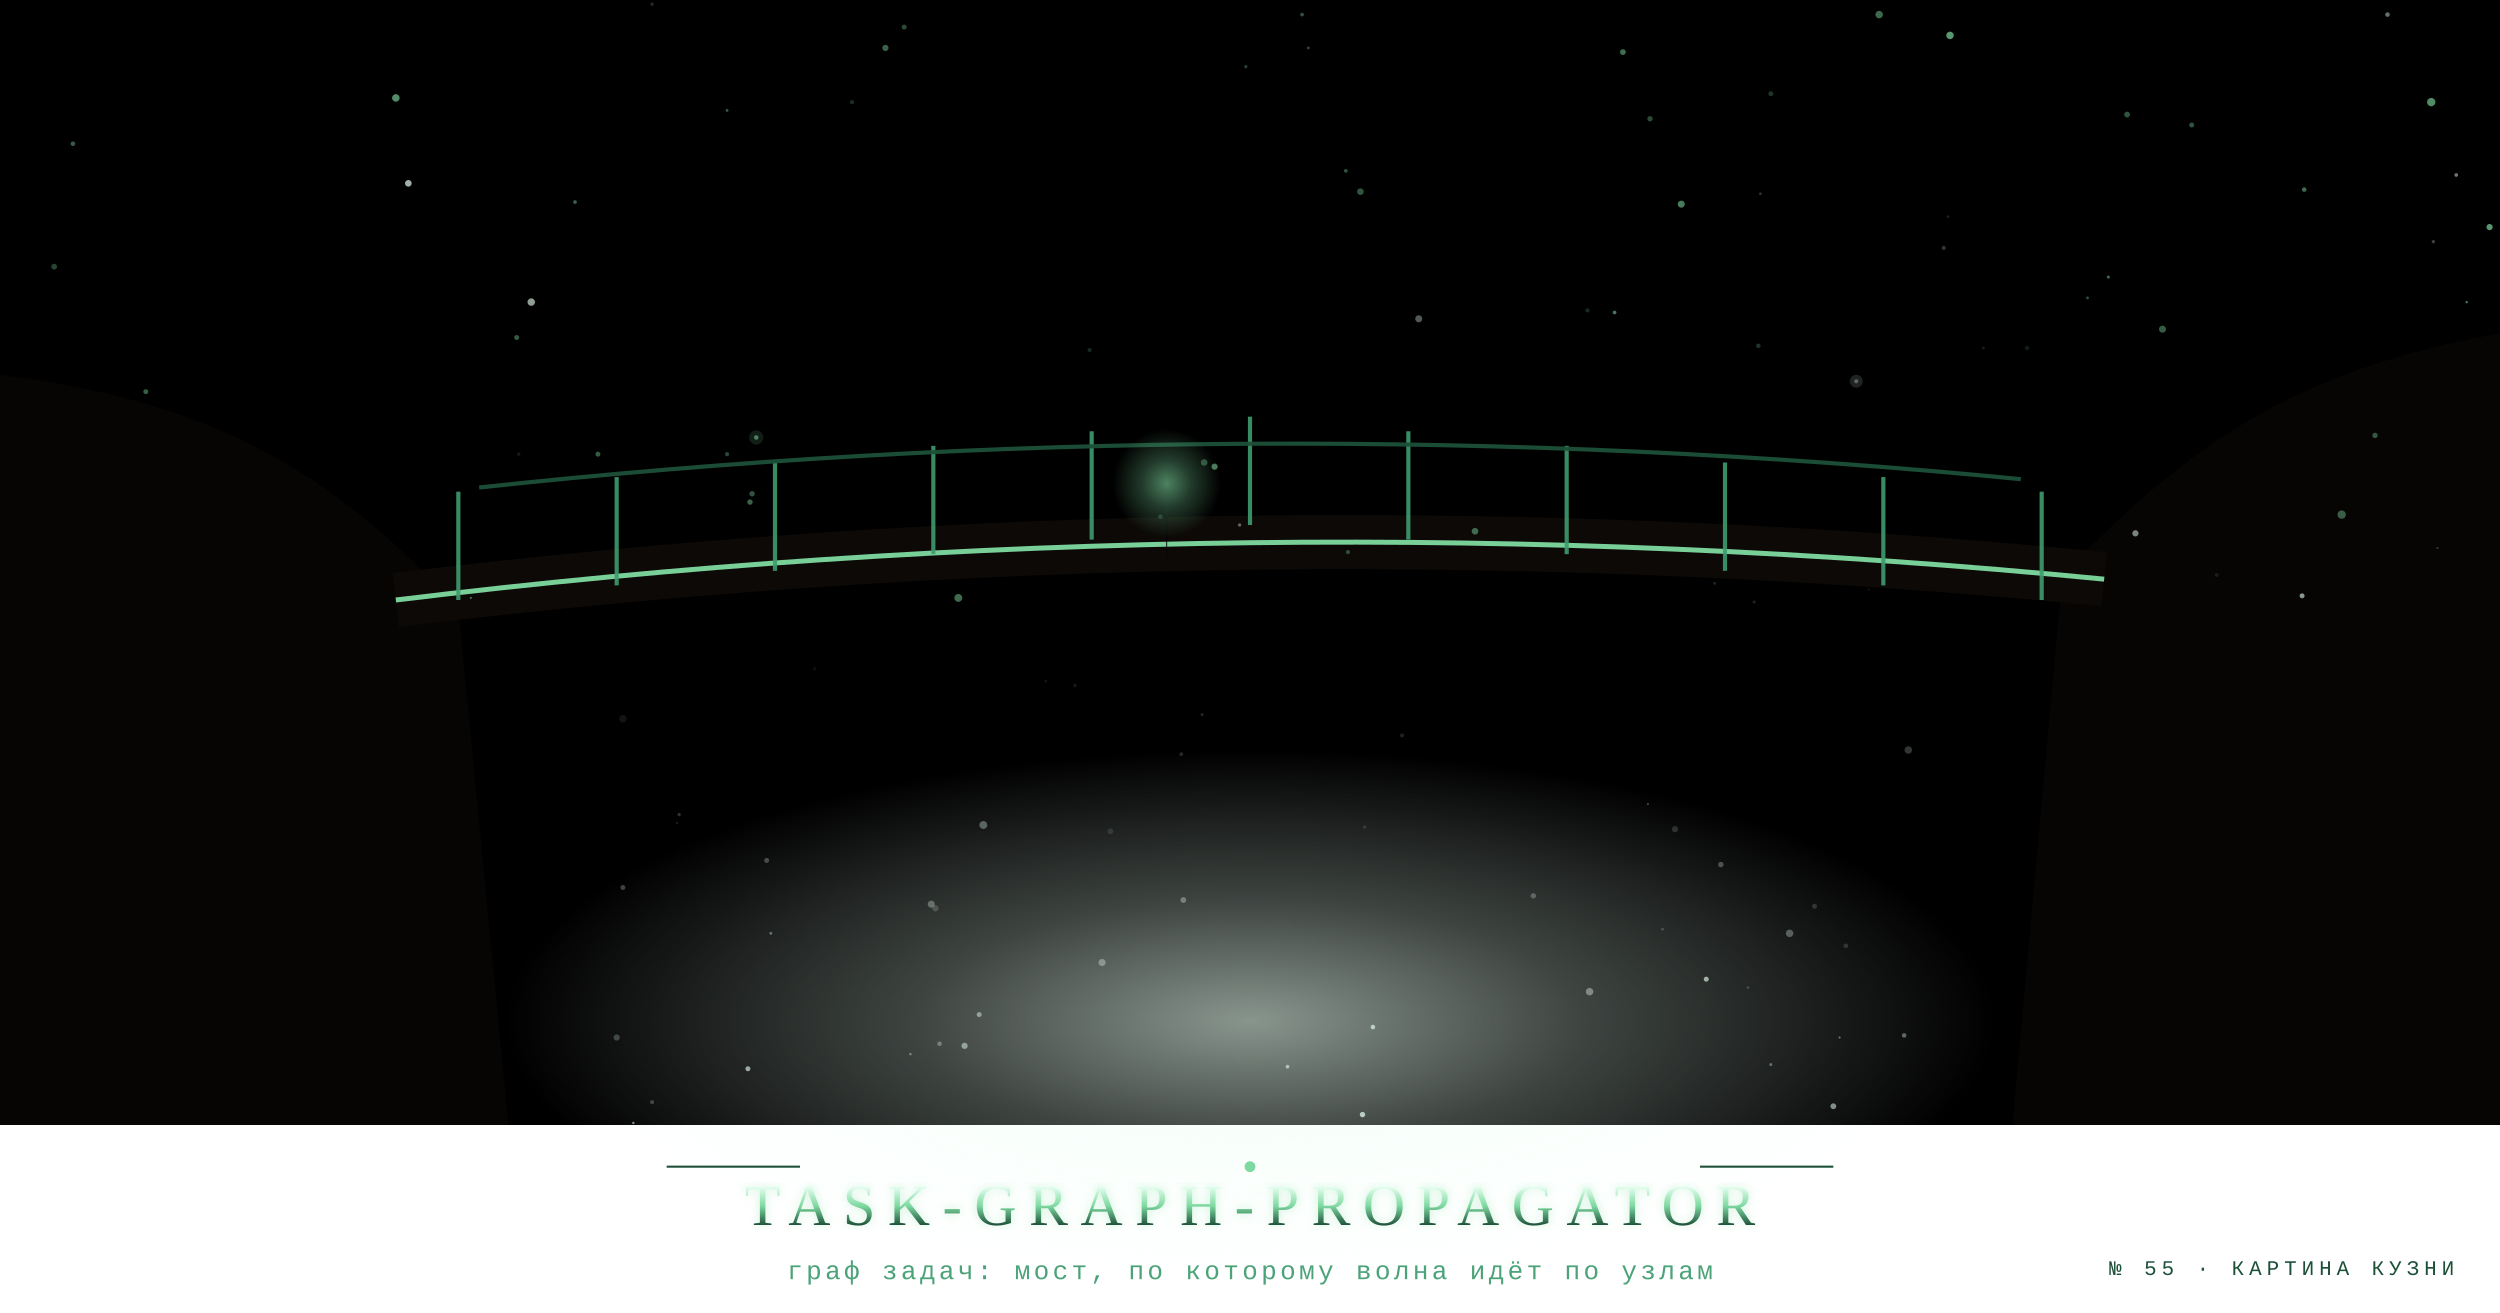
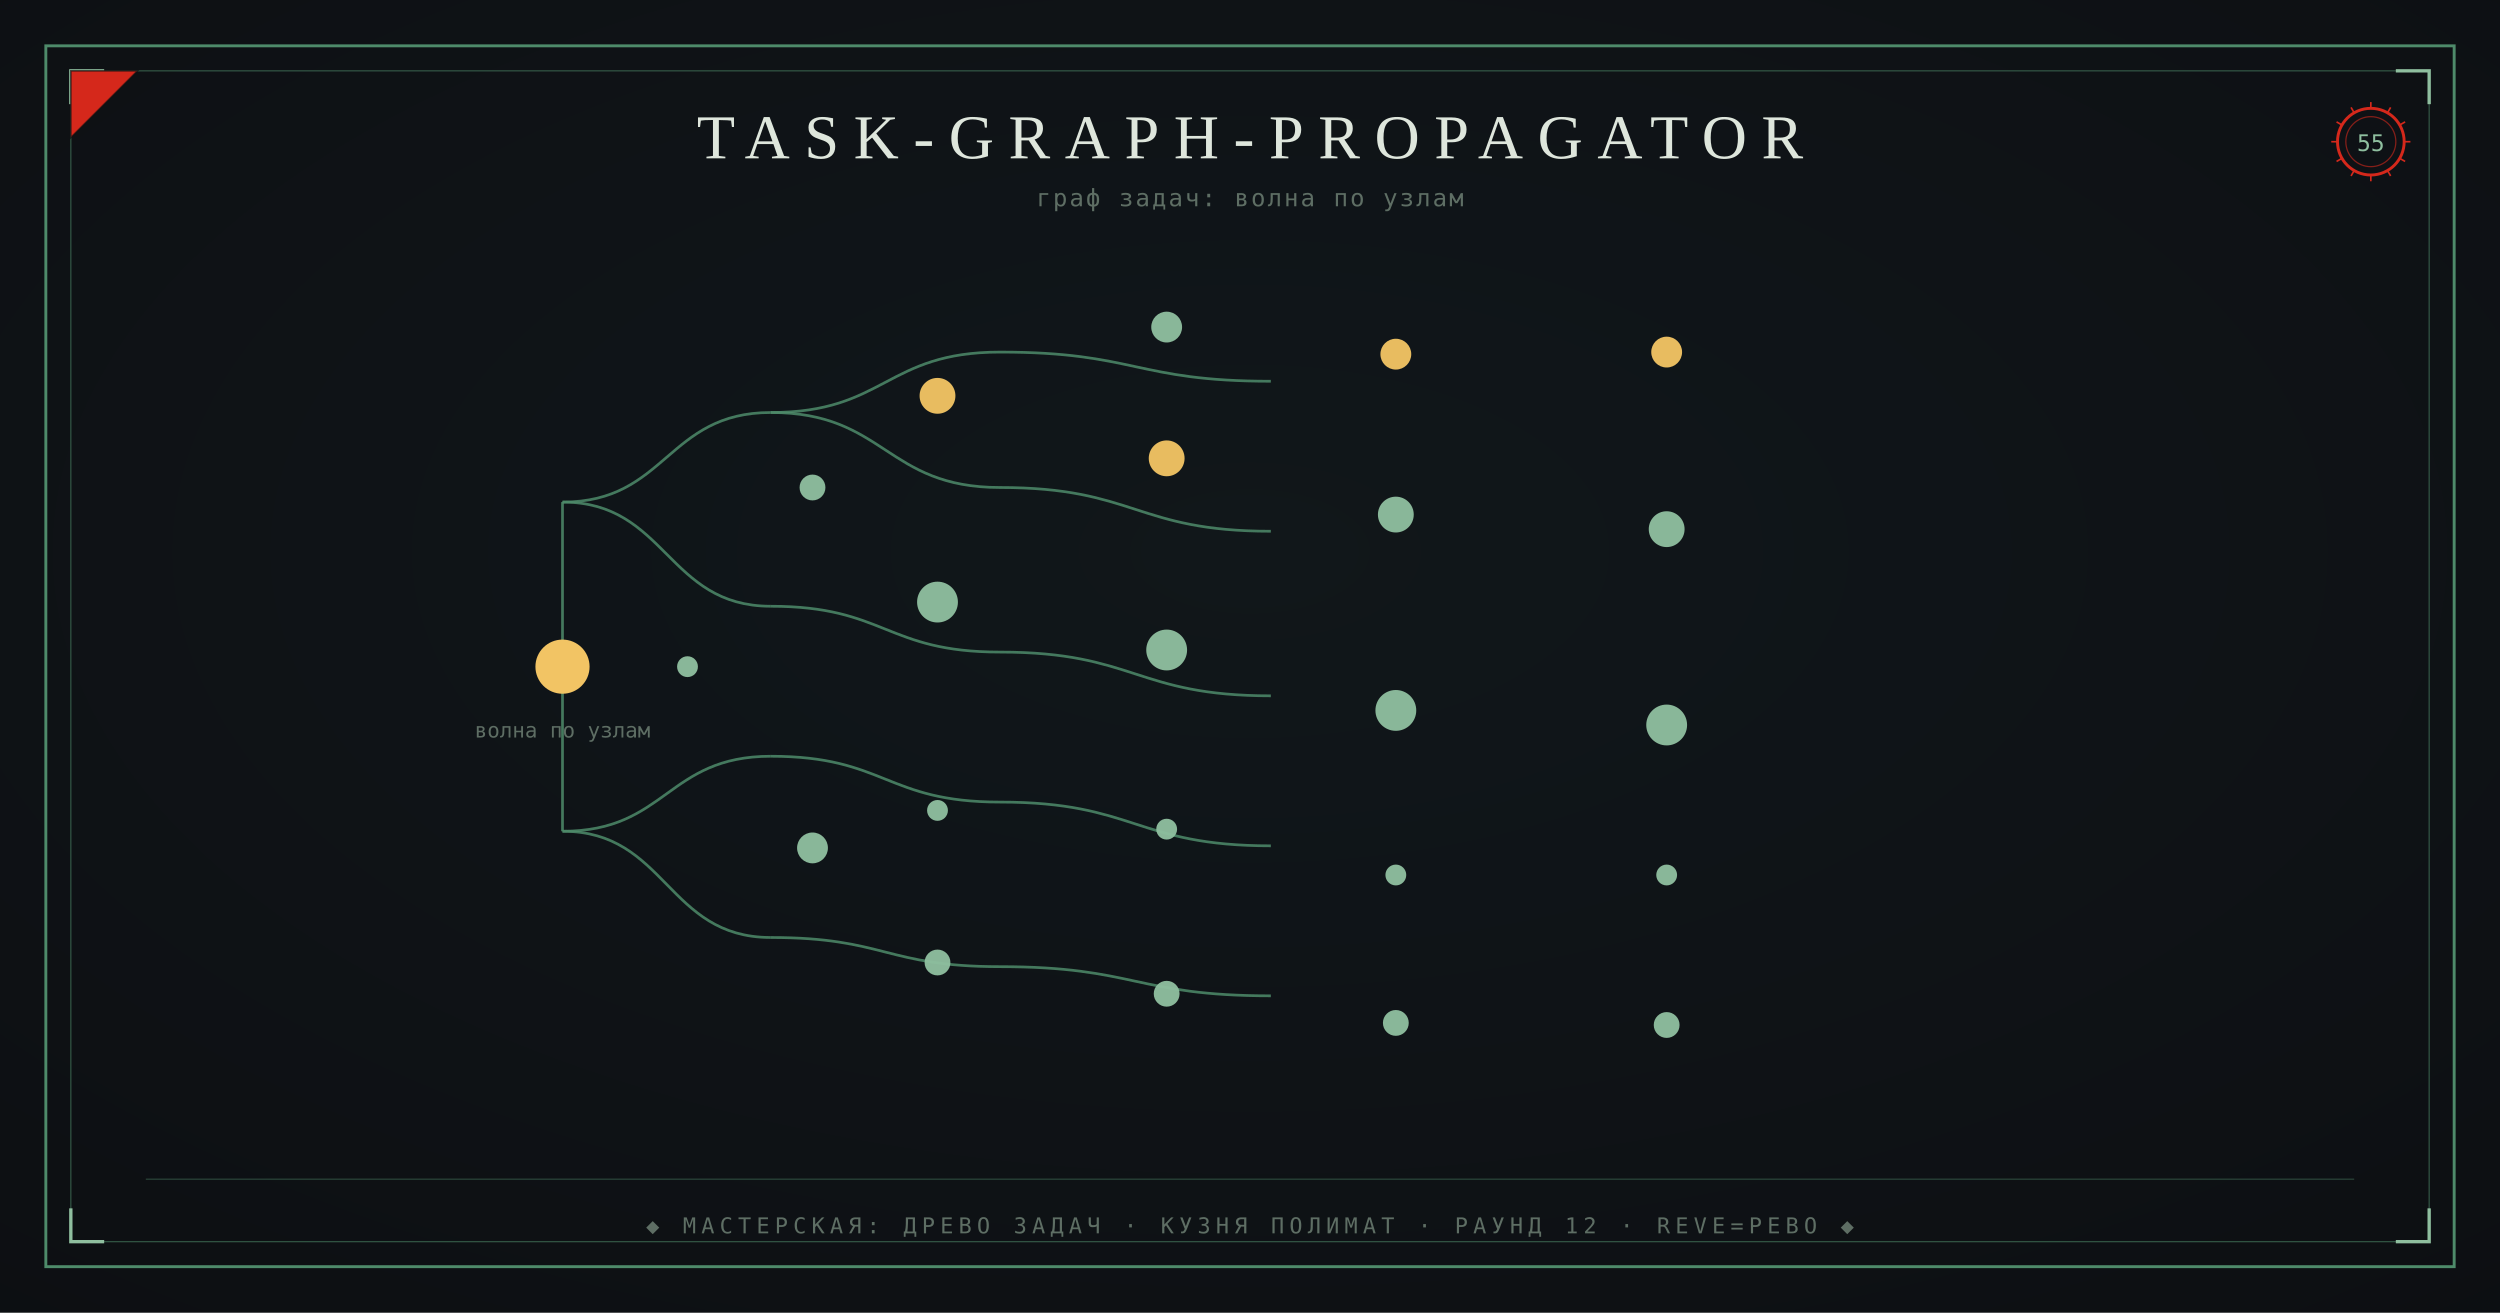
- <svg xmlns="http://www.w3.org/2000/svg" viewBox="0 0 1200 630" width="1200" height="630" role="img">
-   <defs>
-     <linearGradient id="bg" x1="0" y1="0" x2="0" y2="1">
-       <stop offset="0" stop-color="#030202" />
-       <stop offset=".55" stop-color="#0A0705" />
-       <stop offset="1" stop-color="#060403" />
-     </linearGradient>
-     <radialGradient id="vig" cx=".5" cy=".46" r=".75">
-       <stop offset=".55" stop-color="#000" stop-opacity="0" />
-       <stop offset="1" stop-color="#000" stop-opacity=".82" />
-     </radialGradient>
-   </defs>
-   <rect width="1200" height="540" fill="url(#bg)" />
-   <defs>
-     <radialGradient id="ab">
-       <stop offset="0" stop-color="#E8FFF2" stop-opacity="0.9" />
-       <stop offset=".45" stop-color="#E8FFF2" stop-opacity="0.41" />
-       <stop offset="1" stop-color="#E8FFF2" stop-opacity="0" />
-     </radialGradient>
-     <radialGradient id="gl">
-       <stop offset="0" stop-color="#7ED9A0" stop-opacity="0.6" />
-       <stop offset=".45" stop-color="#7ED9A0" stop-opacity="0.27" />
-       <stop offset="1" stop-color="#7ED9A0" stop-opacity="0" />
-     </radialGradient>
-     <filter id="neb" x="-20%" y="-20%" width="140%" height="140%">
-       <feTurbulence type="fractalNoise" baseFrequency="0.005 0.007" numOctaves="4" seed="954" result="n" />
-       <feColorMatrix in="n" type="matrix" values="0 0 0 0 0.494  0 0 0 0 0.851  0 0 0 0 0.627  0 0 0 0.67 -0.38" />
-       <feGaussianBlur stdDeviation="2" />
-     </filter>
-     <filter id="neb2" x="-20%" y="-20%" width="140%" height="140%">
-       <feTurbulence type="fractalNoise" baseFrequency="0.007 0.004" numOctaves="3" seed="961" result="n" />
-       <feColorMatrix in="n" type="matrix" values="0 0 0 0 0.788  0 0 0 0 0.706  0 0 0 0 0.345  0 0 0 0.60 -0.35" />
-       <feGaussianBlur stdDeviation="1.6" />
-     </filter>
-   </defs>
-   <rect width="1200" height="540" opacity="2.20" />
-   <path d="M0 540 L0 180 C 100 192 160 226 220 292 L244 540 Z" fill="#070503" />
-   <path d="M1200 540 L1200 160 C 1100 178 1050 214 990 276 L966 540 Z" fill="#070503" />
-   <ellipse cx="600" cy="490" rx="360" ry="130" fill="url(#ab)" opacity=".65" />
-   <path d="M190 288 Q 600 238 1010 278" stroke="#0C0906" stroke-width="26" fill="none" />
-   <path d="M190 288 Q 600 238 1010 278" stroke="#7ED9A0" stroke-width="2.4" fill="none" opacity=".95" />
-   <line x1="220" y1="288" x2="220" y2="236" stroke="#3E9B6E" stroke-width="2" opacity=".9" />
-   <line x1="296" y1="281" x2="296" y2="229" stroke="#3E9B6E" stroke-width="2" opacity=".9" />
-   <line x1="372" y1="274" x2="372" y2="222" stroke="#3E9B6E" stroke-width="2" opacity=".9" />
-   <line x1="448" y1="266" x2="448" y2="214" stroke="#3E9B6E" stroke-width="2" opacity=".9" />
-   <line x1="524" y1="259" x2="524" y2="207" stroke="#3E9B6E" stroke-width="2" opacity=".9" />
-   <line x1="600" y1="252" x2="600" y2="200" stroke="#3E9B6E" stroke-width="2" opacity=".9" />
-   <line x1="676" y1="259" x2="676" y2="207" stroke="#3E9B6E" stroke-width="2" opacity=".9" />
-   <line x1="752" y1="266" x2="752" y2="214" stroke="#3E9B6E" stroke-width="2" opacity=".9" />
-   <line x1="828" y1="274" x2="828" y2="222" stroke="#3E9B6E" stroke-width="2" opacity=".9" />
-   <line x1="904" y1="281" x2="904" y2="229" stroke="#3E9B6E" stroke-width="2" opacity=".9" />
-   <line x1="980" y1="288" x2="980" y2="236" stroke="#3E9B6E" stroke-width="2" opacity=".9" />
-   <path d="M230 234 Q 600 194 970 230" stroke="#1C5038" stroke-width="2" fill="none" opacity=".95" />
-   <g transform="translate(560 270) scale(1.50) rotate(0)">
-     <path d="M0 0 C -0.16 -3 -0.2 -8 -0.13 -12.5 C -0.1 -14 -0.34 -14.6 -0.5 -15.6 C -0.95 -18.5 -1 -22 -0.55 -24.5 C -0.28 -26 -0.28 -27 -0.4 -28.4 C -0.5 -30.2 0.5 -30.2 0.4 -28.4 C 0.28 -27 0.28 -26 0.55 -24.5 C 1 -22 0.95 -18.5 0.5 -15.6 C 0.34 -14.6 0.1 -14 0.13 -12.5 C 0.2 -8 0.16 -3 0 0 Z" fill="#020202" opacity="0.94" />
+ <svg xmlns="http://www.w3.org/2000/svg" viewBox="0 0 1200 630" width="1200" height="630">
+   <rect width="1200" height="630" fill="#0B0E10" />
+   <radialGradient id="vig55" cx="0.5" cy="0.42" r="0.95">
+     <stop offset="0" stop-color="#12181B" />
+     <stop offset="1" stop-color="#0B0E10" />
+   </radialGradient>
+   <rect width="1200" height="630" fill="url(#vig55)" opacity="0.9" />
+   <rect x="22" y="22" width="1156" height="586" fill="none" stroke="#4E8B6A" stroke-width="1.4" />
+   <rect x="34" y="34" width="1132" height="562" fill="none" stroke="#4E8B6A" stroke-width="0.6" opacity="0.55" />
+   <path d="M 34 50 L 34 34 L 50 34" fill="none" stroke="#8FBF9F" stroke-width="1.6" />
+   <path d="M 1166 50 L 1166 34 L 1150 34" fill="none" stroke="#8FBF9F" stroke-width="1.6" />
+   <path d="M 34 580 L 34 596 L 50 596" fill="none" stroke="#8FBF9F" stroke-width="1.6" />
+   <path d="M 1166 580 L 1166 596 L 1150 596" fill="none" stroke="#8FBF9F" stroke-width="1.6" />
+   <path d="M 34 66 L 34 34 L 66 34 Z" fill="#D5281B" />
+   <path d="M 34 66 L 34 34 L 66 34 Z" fill="none" stroke="#0B0E10" stroke-width="0.8" opacity="0.65" />
+   <text x="600.0" y="76" text-anchor="middle" font-family="Georgia, 'Times New Roman', serif" font-size="30" fill="#DEE6DC" letter-spacing="7">TASK-GRAPH-PROPAGATOR</text>
+   <text x="600.0" y="99" text-anchor="middle" font-family="'Cascadia Mono', ui-monospace, Consolas, monospace" font-size="11.5" fill="#5E6E64" letter-spacing="1">граф задач: волна по узлам</text>
+   <g transform="translate(1138,68)">
+     <circle r="16" fill="none" stroke="#D5281B" stroke-width="1.4" />
+     <circle r="12" fill="none" stroke="#D5281B" stroke-width="0.6" opacity="0.6" />
+     <text y="4.5" text-anchor="middle" font-family="'Cascadia Mono', ui-monospace, Consolas, monospace" font-size="11" fill="#8FBF9F">55</text>
+     <g stroke="#D5281B" stroke-width="0.8">
+       <line x1="0" y1="-19" x2="0" y2="-16" transform="rotate(0)" />
+       <line x1="0" y1="-19" x2="0" y2="-16" transform="rotate(30)" />
+       <line x1="0" y1="-19" x2="0" y2="-16" transform="rotate(60)" />
+       <line x1="0" y1="-19" x2="0" y2="-16" transform="rotate(90)" />
+       <line x1="0" y1="-19" x2="0" y2="-16" transform="rotate(120)" />
+       <line x1="0" y1="-19" x2="0" y2="-16" transform="rotate(150)" />
+       <line x1="0" y1="-19" x2="0" y2="-16" transform="rotate(180)" />
+       <line x1="0" y1="-19" x2="0" y2="-16" transform="rotate(210)" />
+       <line x1="0" y1="-19" x2="0" y2="-16" transform="rotate(240)" />
+       <line x1="0" y1="-19" x2="0" y2="-16" transform="rotate(270)" />
+       <line x1="0" y1="-19" x2="0" y2="-16" transform="rotate(300)" />
+       <line x1="0" y1="-19" x2="0" y2="-16" transform="rotate(330)" />
+     </g>
  </g>
-   <circle cx="560.0" cy="232.0" r="26.0" fill="url(#gl)" />
-   <circle cx="673" cy="353" r="1.0" fill="#E8FFF2" opacity="0.13" />
-   <circle cx="502" cy="327" r="0.6" fill="#E8FFF2" opacity="0.09" />
-   <circle cx="529" cy="462" r="1.7" fill="#E8FFF2" opacity="0.35" />
-   <circle cx="391" cy="321" r="0.8" fill="#E8FFF2" opacity="0.06" />
-   <circle cx="313" cy="529" r="1.0" fill="#E8FFF2" opacity="0.22" />
-   <circle cx="577" cy="343" r="0.7" fill="#E8FFF2" opacity="0.16" />
-   <circle cx="296" cy="498" r="1.5" fill="#E8FFF2" opacity="0.23" />
-   <circle cx="914" cy="497" r="1.1" fill="#E8FFF2" opacity="0.36" />
-   <circle cx="451" cy="501" r="1.1" fill="#E8FFF2" opacity="0.31" />
-   <circle cx="839" cy="474" r="0.6" fill="#E8FFF2" opacity="0.20" />
-   <circle cx="325" cy="395" r="0.5" fill="#E8FFF2" opacity="0.14" />
-   <circle cx="763" cy="476" r="1.8" fill="#E8FFF2" opacity="0.39" />
-   <circle cx="880" cy="531" r="1.4" fill="#E8FFF2" opacity="0.52" />
-   <circle cx="368" cy="413" r="1.2" fill="#E8FFF2" opacity="0.26" />
-   <circle cx="654" cy="535" r="1.3" fill="#E8FFF2" opacity="0.71" />
-   <circle cx="472" cy="396" r="1.9" fill="#E8FFF2" opacity="0.33" />
-   <circle cx="304" cy="539" r="0.6" fill="#E8FFF2" opacity="0.52" />
-   <circle cx="299" cy="426" r="1.2" fill="#E8FFF2" opacity="0.25" />
-   <circle cx="659" cy="493" r="1.1" fill="#E8FFF2" opacity="0.64" />
-   <circle cx="463" cy="502" r="1.5" fill="#E8FFF2" opacity="0.48" />
-   <circle cx="470" cy="487" r="1.2" fill="#E8FFF2" opacity="0.46" />
-   <circle cx="516" cy="329" r="0.9" fill="#E8FFF2" opacity="0.09" />
-   <circle cx="447" cy="434" r="1.7" fill="#E8FFF2" opacity="0.31" />
-   <circle cx="326" cy="391" r="0.8" fill="#E8FFF2" opacity="0.20" />
-   <circle cx="359" cy="513" r="1.2" fill="#E8FFF2" opacity="0.61" />
-   <circle cx="871" cy="435" r="1.2" fill="#E8FFF2" opacity="0.16" />
-   <circle cx="826" cy="415" r="1.3" fill="#E8FFF2" opacity="0.28" />
-   <circle cx="850" cy="511" r="0.7" fill="#E8FFF2" opacity="0.37" />
-   <circle cx="533" cy="399" r="1.4" fill="#E8FFF2" opacity="0.11" />
-   <circle cx="886" cy="454" r="1.1" fill="#E8FFF2" opacity="0.15" />
-   <circle cx="804" cy="398" r="1.5" fill="#E8FFF2" opacity="0.16" />
-   <circle cx="618" cy="512" r="0.9" fill="#E8FFF2" opacity="0.57" />
-   <circle cx="449" cy="436" r="1.5" fill="#E8FFF2" opacity="0.18" />
-   <circle cx="798" cy="446" r="0.7" fill="#E8FFF2" opacity="0.18" />
-   <circle cx="883" cy="498" r="0.5" fill="#E8FFF2" opacity="0.42" />
-   <circle cx="568" cy="432" r="1.4" fill="#E8FFF2" opacity="0.33" />
-   <circle cx="791" cy="386" r="0.5" fill="#E8FFF2" opacity="0.28" />
-   <circle cx="736" cy="430" r="1.3" fill="#E8FFF2" opacity="0.26" />
-   <circle cx="567" cy="362" r="0.9" fill="#E8FFF2" opacity="0.16" />
-   <circle cx="299" cy="345" r="1.8" fill="#E8FFF2" opacity="0.08" />
-   <circle cx="859" cy="448" r="1.8" fill="#E8FFF2" opacity="0.31" />
-   <circle cx="655" cy="397" r="0.7" fill="#E8FFF2" opacity="0.15" />
-   <circle cx="819" cy="470" r="1.2" fill="#E8FFF2" opacity="0.63" />
-   <circle cx="370" cy="448" r="0.7" fill="#E8FFF2" opacity="0.37" />
-   <circle cx="437" cy="506" r="0.6" fill="#E8FFF2" opacity="0.36" />
-   <circle cx="916" cy="360" r="1.8" fill="#E8FFF2" opacity="0.21" />
-   <circle cx="1179" cy="84" r="0.9" fill="#E8FFF2" opacity="0.47" />
-   <circle cx="425" cy="23" r="1.5" fill="#7ED9A0" opacity="0.45" />
-   <circle cx="891" cy="183" r="3.1" fill="#E8FFF2" opacity=".14" />
-   <circle cx="891" cy="183" r="1.0" fill="#E8FFF2" opacity="0.30" />
-   <circle cx="434" cy="13" r="1.2" fill="#7ED9A0" opacity="0.34" />
-   <circle cx="1105" cy="286" r="1.2" fill="#E8FFF2" opacity="0.58" />
-   <circle cx="681" cy="153" r="1.7" fill="#E8FFF2" opacity="0.35" />
-   <circle cx="792" cy="57" r="1.3" fill="#7ED9A0" opacity="0.34" />
-   <circle cx="557" cy="248" r="1.1" fill="#7ED9A0" opacity="0.20" />
-   <circle cx="897" cy="283" r="0.5" fill="#7ED9A0" opacity="0.13" />
-   <circle cx="1146" cy="7" r="1.1" fill="#E8FFF2" opacity="0.44" />
-   <circle cx="349" cy="218" r="1.0" fill="#7ED9A0" opacity="0.34" />
-   <circle cx="935" cy="104" r="0.7" fill="#7ED9A0" opacity="0.16" />
-   <circle cx="196" cy="88" r="1.6" fill="#E8FFF2" opacity="0.69" />
-   <circle cx="1021" cy="55" r="1.4" fill="#7ED9A0" opacity="0.39" />
-   <circle cx="26" cy="128" r="1.4" fill="#7ED9A0" opacity="0.31" />
-   <circle cx="1167" cy="49" r="2.0" fill="#7ED9A0" opacity="0.64" />
-   <circle cx="779" cy="25" r="1.4" fill="#7ED9A0" opacity="0.50" />
-   <circle cx="762" cy="149" r="1.0" fill="#7ED9A0" opacity="0.20" />
-   <circle cx="361" cy="237" r="1.3" fill="#7ED9A0" opacity="0.38" />
-   <circle cx="460" cy="287" r="1.9" fill="#7ED9A0" opacity="0.49" />
-   <circle cx="70" cy="188" r="1.2" fill="#7ED9A0" opacity="0.43" />
-   <circle cx="973" cy="167" r="1.1" fill="#7ED9A0" opacity="0.13" />
-   <circle cx="1140" cy="209" r="1.3" fill="#7ED9A0" opacity="0.39" />
-   <circle cx="1052" cy="60" r="1.2" fill="#7ED9A0" opacity="0.38" />
-   <circle cx="1168" cy="116" r="0.8" fill="#E8FFF2" opacity="0.26" />
-   <circle cx="1002" cy="143" r="0.7" fill="#7ED9A0" opacity="0.36" />
-   <circle cx="578" cy="222" r="1.6" fill="#7ED9A0" opacity="0.34" />
-   <circle cx="1106" cy="91" r="1.1" fill="#7ED9A0" opacity="0.49" />
-   <circle cx="276" cy="97" r="0.9" fill="#7ED9A0" opacity="0.45" />
-   <circle cx="845" cy="93" r="0.7" fill="#E8FFF2" opacity="0.19" />
-   <circle cx="287" cy="218" r="1.2" fill="#7ED9A0" opacity="0.42" />
-   <circle cx="190" cy="47" r="1.8" fill="#7ED9A0" opacity="0.65" />
-   <circle cx="363" cy="210" r="3.4" fill="#7ED9A0" opacity=".14" />
-   <circle cx="363" cy="210" r="1.1" fill="#7ED9A0" opacity="0.52" />
-   <circle cx="708" cy="255" r="1.6" fill="#7ED9A0" opacity="0.47" />
-   <circle cx="1195" cy="109" r="1.5" fill="#7ED9A0" opacity="0.69" />
-   <circle cx="936" cy="17" r="1.8" fill="#7ED9A0" opacity="0.69" />
-   <circle cx="850" cy="45" r="1.2" fill="#7ED9A0" opacity="0.24" />
-   <circle cx="647" cy="265" r="1.0" fill="#7ED9A0" opacity="0.33" />
-   <circle cx="595" cy="252" r="0.8" fill="#E8FFF2" opacity="0.38" />
-   <circle cx="409" cy="49" r="1.0" fill="#7ED9A0" opacity="0.21" />
-   <circle cx="844" cy="166" r="1.1" fill="#7ED9A0" opacity="0.24" />
-   <circle cx="807" cy="98" r="1.7" fill="#7ED9A0" opacity="0.57" />
-   <circle cx="248" cy="162" r="1.2" fill="#7ED9A0" opacity="0.42" />
-   <circle cx="1184" cy="145" r="0.6" fill="#7ED9A0" opacity="0.52" />
-   <circle cx="1124" cy="247" r="2.0" fill="#7ED9A0" opacity="0.42" />
-   <circle cx="952" cy="167" r="0.7" fill="#7ED9A0" opacity="0.15" />
-   <circle cx="255" cy="145" r="1.8" fill="#E8FFF2" opacity="0.61" />
-   <circle cx="1012" cy="133" r="0.7" fill="#7ED9A0" opacity="0.53" />
-   <circle cx="523" cy="168" r="1.0" fill="#7ED9A0" opacity="0.19" />
-   <circle cx="349" cy="53" r="0.7" fill="#7ED9A0" opacity="0.42" />
-   <circle cx="646" cy="82" r="0.9" fill="#7ED9A0" opacity="0.38" />
-   <circle cx="775" cy="150" r="0.9" fill="#7ED9A0" opacity="0.55" />
-   <circle cx="249" cy="218" r="0.8" fill="#7ED9A0" opacity="0.14" />
-   <circle cx="933" cy="119" r="1.0" fill="#E8FFF2" opacity="0.21" />
-   <circle cx="226" cy="287" r="0.5" fill="#7ED9A0" opacity="0.54" />
-   <circle cx="1170" cy="263" r="0.5" fill="#7ED9A0" opacity="0.29" />
-   <circle cx="1064" cy="276" r="0.9" fill="#7ED9A0" opacity="0.13" />
-   <circle cx="842" cy="289" r="0.7" fill="#7ED9A0" opacity="0.20" />
-   <circle cx="35" cy="69" r="1.1" fill="#7ED9A0" opacity="0.43" />
-   <circle cx="1025" cy="256" r="1.5" fill="#E8FFF2" opacity="0.51" />
-   <circle cx="598" cy="32" r="0.8" fill="#7ED9A0" opacity="0.30" />
-   <circle cx="583" cy="224" r="1.5" fill="#7ED9A0" opacity="0.56" />
-   <circle cx="823" cy="280" r="0.7" fill="#7ED9A0" opacity="0.19" />
-   <circle cx="902" cy="7" r="1.8" fill="#7ED9A0" opacity="0.48" />
-   <circle cx="1038" cy="158" r="1.7" fill="#7ED9A0" opacity="0.42" />
-   <circle cx="360" cy="241" r="1.3" fill="#7ED9A0" opacity="0.45" />
-   <circle cx="653" cy="92" r="1.6" fill="#7ED9A0" opacity="0.39" />
-   <circle cx="625" cy="7" r="0.9" fill="#7ED9A0" opacity="0.38" />
-   <circle cx="628" cy="23" r="0.7" fill="#7ED9A0" opacity="0.33" />
-   <circle cx="313" cy="2" r="0.8" fill="#E8FFF2" opacity="0.17" />
-   <linearGradient id="gtxt" x1="0" y1="0" x2="0" y2="1">
-     <stop offset="0" stop-color="#E8FFF2" />
-     <stop offset=".5" stop-color="#7ED9A0" />
-     <stop offset="1" stop-color="#1C5038" />
-   </linearGradient>
-   <filter id="soft">
-     <feGaussianBlur stdDeviation="2.2" />
-   </filter>
-   <line x1="320" y1="560" x2="384" y2="560" stroke="#1C5038" stroke-width="1" />
-   <circle cx="600" cy="560" r="2.6" fill="#7ED9A0" />
-   <line x1="816" y1="560" x2="880" y2="560" stroke="#1C5038" stroke-width="1" />
-   <text x="600.0" y="588" text-anchor="middle" font-family="Georgia,'Times New Roman',serif" font-size="28" letter-spacing="6" fill="#7ED9A0" opacity=".38" filter="url(#soft)">TASK-GRAPH-PROPAGATOR</text>
-   <text x="600.0" y="588" text-anchor="middle" font-family="Georgia,'Times New Roman',serif" font-size="28" letter-spacing="6" fill="url(#gtxt)">TASK-GRAPH-PROPAGATOR</text>
-   <text x="600.0" y="614" text-anchor="middle" font-family="ui-monospace,'Cascadia Mono',Consolas,'Courier New',monospace" font-size="12.5" letter-spacing="1.6" fill="#3E9B6E" opacity=".92">граф задач: мост, по которому волна идёт по узлам</text>
-   <text x="1178" y="612" text-anchor="end" font-family="ui-monospace,'Cascadia Mono',Consolas,'Courier New',monospace" font-size="10" letter-spacing="2.4" fill="#1C5038">№ 55 · КАРТИНА КУЗНИ</text>
+   <line x1="70" y1="566" x2="1130" y2="566" stroke="#4E8B6A" stroke-width="0.5" opacity="0.5" />
+   <text x="600.0" y="592" text-anchor="middle" font-family="'Cascadia Mono', ui-monospace, Consolas, monospace" font-size="10.5" fill="#5E6E64" letter-spacing="2.5">◆ МАСТЕРСКАЯ: ДРЕВО ЗАДАЧ · КУЗНЯ ПОЛИМАТ · РАУНД 12 · REVE=РЕВО ◆</text>
+   <clipPath id="clip55">
+     <rect x="70" y="118" width="1060" height="404" />
+   </clipPath>
+   <g clip-path="url(#clip55)">
+     <path d="M 270 320 C 270 320 270 241 270 241" fill="none" stroke="#4E8B6A" stroke-width="1.3" opacity="0.85" />
+     <path d="M 270 320 C 270 320 270 399 270 399" fill="none" stroke="#4E8B6A" stroke-width="1.3" opacity="0.85" />
+     <path d="M 270 241 C 320 241 320 198 370 198" fill="none" stroke="#4E8B6A" stroke-width="1.3" opacity="0.85" />
+     <path d="M 270 241 C 320 241 320 291 370 291" fill="none" stroke="#4E8B6A" stroke-width="1.3" opacity="0.85" />
+     <path d="M 270 399 C 320 399 320 363 370 363" fill="none" stroke="#4E8B6A" stroke-width="1.3" opacity="0.85" />
+     <path d="M 270 399 C 320 399 320 450 370 450" fill="none" stroke="#4E8B6A" stroke-width="1.3" opacity="0.85" />
+     <path d="M 370 198 C 425 198 425 169 480 169" fill="none" stroke="#4E8B6A" stroke-width="1.3" opacity="0.85" />
+     <path d="M 370 198 C 425 198 425 234 480 234" fill="none" stroke="#4E8B6A" stroke-width="1.3" opacity="0.85" />
+     <path d="M 370 291 C 425 291 425 313 480 313" fill="none" stroke="#4E8B6A" stroke-width="1.3" opacity="0.85" />
+     <path d="M 370 363 C 425 363 425 385 480 385" fill="none" stroke="#4E8B6A" stroke-width="1.3" opacity="0.85" />
+     <path d="M 370 450 C 425 450 425 464 480 464" fill="none" stroke="#4E8B6A" stroke-width="1.3" opacity="0.85" />
+     <path d="M 480 169 C 545 169 545 183 610 183" fill="none" stroke="#4E8B6A" stroke-width="1.3" opacity="0.85" />
+     <path d="M 480 234 C 545 234 545 255 610 255" fill="none" stroke="#4E8B6A" stroke-width="1.3" opacity="0.85" />
+     <path d="M 480 313 C 545 313 545 334 610 334" fill="none" stroke="#4E8B6A" stroke-width="1.3" opacity="0.85" />
+     <path d="M 480 385 C 545 385 545 406 610 406" fill="none" stroke="#4E8B6A" stroke-width="1.3" opacity="0.85" />
+     <path d="M 480 464 C 545 464 545 478 610 478" fill="none" stroke="#4E8B6A" stroke-width="1.3" opacity="0.85" />
+     <circle cx="330" cy="320" r="5.0" fill="#8FBF9F" opacity="0.95" />
+     <circle cx="390" cy="234" r="6.2" fill="#8FBF9F" opacity="0.95" />
+     <circle cx="390" cy="407" r="7.4" fill="#8FBF9F" opacity="0.95" />
+     <circle cx="450" cy="190" r="8.6" fill="#F2C464" opacity="0.95" />
+     <circle cx="450" cy="289" r="9.8" fill="#8FBF9F" opacity="0.95" />
+     <circle cx="450" cy="389" r="5.0" fill="#8FBF9F" opacity="0.95" />
+     <circle cx="450" cy="462" r="6.2" fill="#8FBF9F" opacity="0.95" />
+     <circle cx="560" cy="157" r="7.4" fill="#8FBF9F" opacity="0.95" />
+     <circle cx="560" cy="220" r="8.6" fill="#F2C464" opacity="0.95" />
+     <circle cx="560" cy="312" r="9.8" fill="#8FBF9F" opacity="0.95" />
+     <circle cx="560" cy="398" r="5.0" fill="#8FBF9F" opacity="0.95" />
+     <circle cx="560" cy="477" r="6.2" fill="#8FBF9F" opacity="0.95" />
+     <circle cx="670" cy="170" r="7.4" fill="#F2C464" opacity="0.95" />
+     <circle cx="670" cy="247" r="8.6" fill="#8FBF9F" opacity="0.95" />
+     <circle cx="670" cy="341" r="9.8" fill="#8FBF9F" opacity="0.95" />
+     <circle cx="670" cy="420" r="5.0" fill="#8FBF9F" opacity="0.95" />
+     <circle cx="670" cy="491" r="6.2" fill="#8FBF9F" opacity="0.95" />
+     <circle cx="800" cy="169" r="7.4" fill="#F2C464" opacity="0.95" />
+     <circle cx="800" cy="254" r="8.6" fill="#8FBF9F" opacity="0.95" />
+     <circle cx="800" cy="348" r="9.8" fill="#8FBF9F" opacity="0.95" />
+     <circle cx="800" cy="420" r="5.0" fill="#8FBF9F" opacity="0.95" />
+     <circle cx="800" cy="492" r="6.2" fill="#8FBF9F" opacity="0.95" />
+     <circle cx="270.0" cy="320.0" r="13" fill="#F2C464" />
+     <text x="270.0" y="354" text-anchor="middle" font-family="'Cascadia Mono', ui-monospace, Consolas, monospace" font-size="10" fill="#5E6E64">волна по узлам</text>
+   </g>
</svg>
